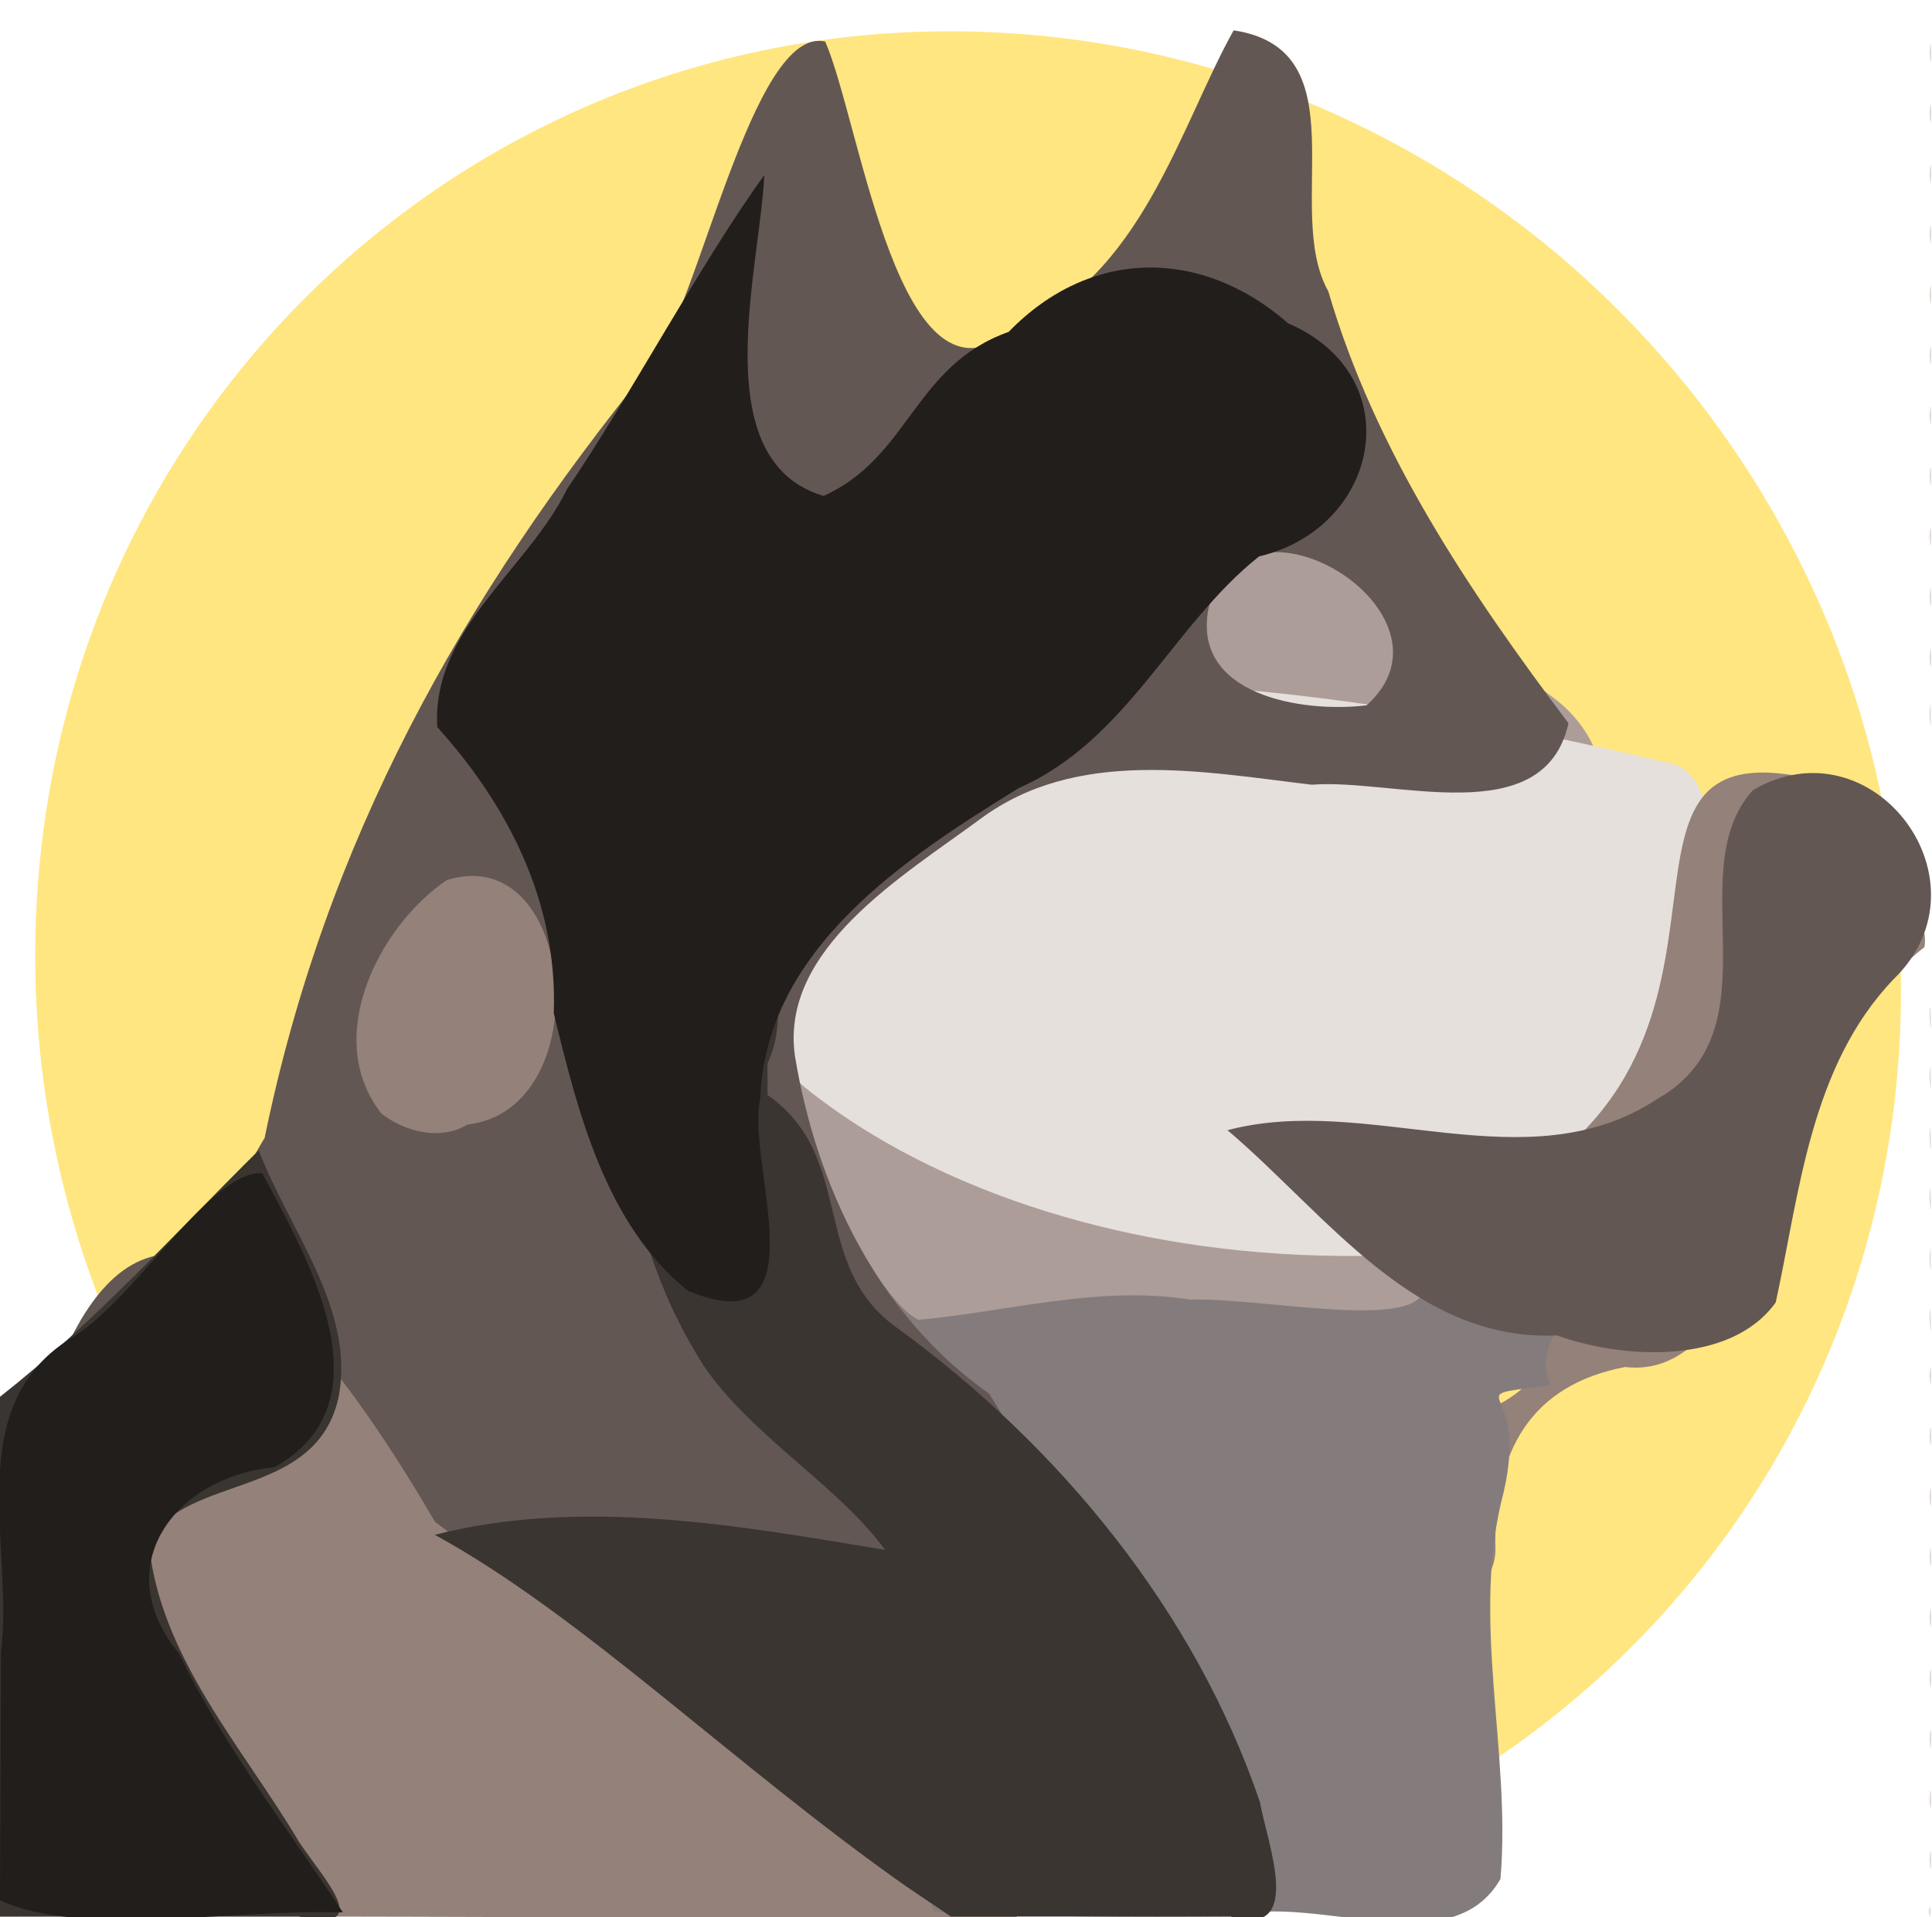
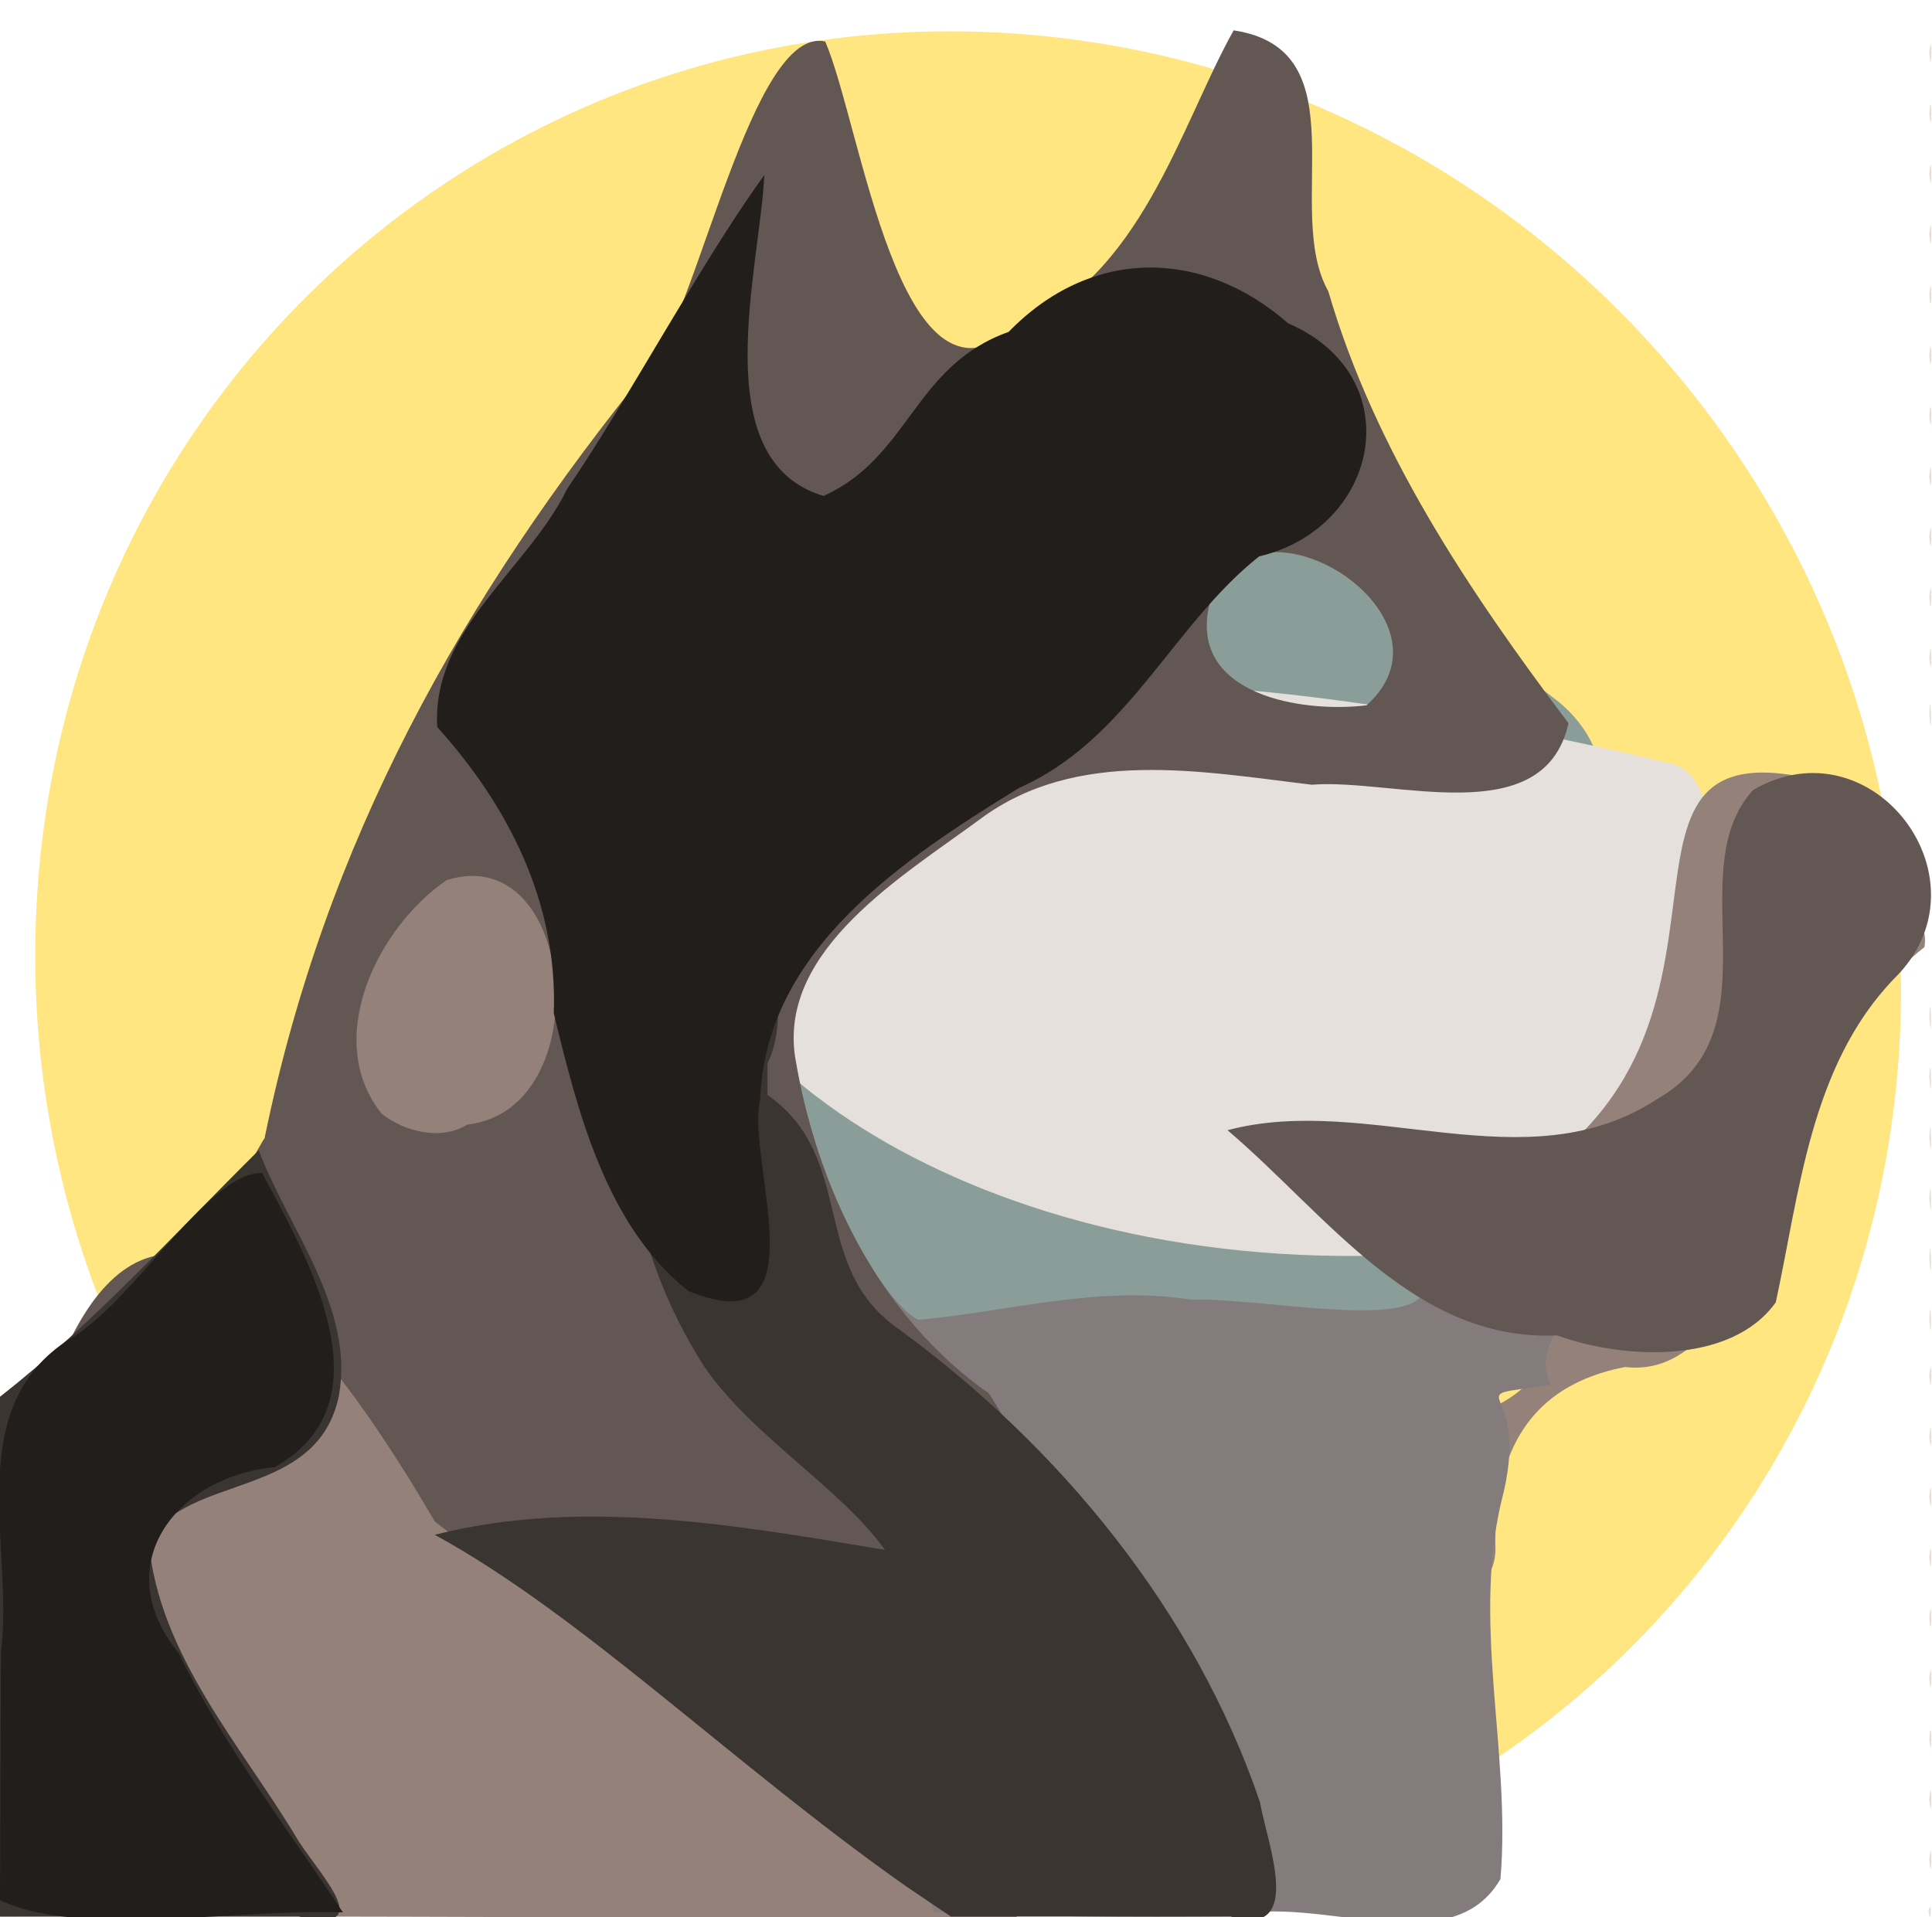
- <svg xmlns="http://www.w3.org/2000/svg" id="svg3082" version="1.1" width="511" height="507">
-   <defs id="defs3086" />
+ <svg xmlns="http://www.w3.org/2000/svg" xmlns:ns1="http://www.openswatchbook.org/uri/2009/osb" id="svg3082" version="1.1" width="511" height="507">
+   <defs id="defs3086">
+     <linearGradient id="linearGradient3003" ns1:paint="solid">
+       <stop style="stop-color:#646464;stop-opacity:1;" offset="0" id="stop3001" />
+     </linearGradient>
+   </defs>
  <g style="display:inline;opacity:0" id="layer1">
-     <rect y="0" x="-0.609" height="505.414" width="510.687" id="rect2411" style="display:inline;opacity:1;fill:#ffb380;fill-opacity:0;stroke-width:1.002" />
+     <rect y="0" x="-0.609" height="505.414" width="510.687" id="rect2411" style="display:inline;opacity:1;mix-blend-mode:normal;fill:#0000ff;fill-opacity:1;fill-rule:nonzero;stroke-width:1.002;stroke-miterlimit:4;stroke-dasharray:none" />
  </g>
  <g style="display:inline;opacity:1" id="g3205">
    <path transform="matrix(0.9972264,0.07442734,-0.05457873,0.9985095,0,0)" style="display:inline;fill:#ffe680;fill-rule:evenodd;stroke-width:1.036" id="path2416" d="M 264.222,486.184 A 247.049,248.685 0 0 1 22.729,237.452 247.049,248.685 0 0 1 264.44,-11.065 247.049,248.685 0 0 1 516.591,226.709 247.049,248.685 0 0 1 285.998,485.71" />
-     <path style="display:inline;fill:#ad9d99" d="m 411.396,184.986 c 10.656,8.004 20.436,27.314 -2.39,29.1 -45.479,12.175 -76.4,23.742 -124.554,13.205 -46.44,-26.4 -94.157,47.14 -68,63.013 11.445,3.776 25.31,1.248 37.54,2.498 137.184,-35.576 203.437,97.65 30.659,201.285 C 28.64,117.081 149.52,-16.712 411.396,184.986 Z" id="path3217" />
+     <path style="display:inline;fill:#8a9d99;fill-opacity:1" d="m 411.396,184.986 c 10.656,8.004 20.436,27.314 -2.39,29.1 -45.479,12.175 -76.4,23.742 -124.554,13.205 -46.44,-26.4 -94.157,47.14 -68,63.013 11.445,3.776 25.31,1.248 37.54,2.498 137.184,-35.576 203.437,97.65 30.659,201.285 C 28.64,117.081 149.52,-16.712 411.396,184.986 Z" id="path3217" />
    <path style="display:inline;fill:#e5e0dc" d="m 443.052,202.234 c 24.105,10.176 -9.996,80.53 -20.759,123.141 C 168.354,378.513 29.417,103.27 443.052,202.234 Z m 67.026,303.18 c 1.116,-3.637 0.5,5.106 0,0 z M 510.272,492 c 0.761,-8.066 0.761,8.066 0,0 z m 0,-16 c 0.761,-8.066 0.761,8.066 0,0 z m 0,-16 c 0.761,-8.066 0.761,8.066 0,0 z m 0,-16 c 0.761,-8.066 0.761,8.066 0,0 z m 0,-16 c 0.761,-8.066 0.761,8.066 0,0 z m 0,-16 c 0.761,-8.066 0.761,8.066 0,0 z m 0,-16 c 0.761,-8.066 0.761,8.066 0,0 z m 0,-16 c 0.761,-8.066 0.761,8.066 0,0 z m 0,-16 c 0.761,-8.066 0.761,8.066 0,0 z m 0.01,-15 c 0.404,-9.402 0.845,9.971 0,0 z m 0,-16 c 0.404,-9.402 0.845,9.971 0,0 z m 0,-16 c 0.404,-9.402 0.845,9.971 0,0 z m 0,-16 c 0.404,-9.402 0.845,9.971 0,0 z m 0,-16 c 0.404,-9.402 0.845,9.971 0,0 z m 0,-16 c 0.404,-9.402 0.845,9.971 0,0 z m 0,-80 c 0.404,-9.402 0.845,9.971 0,0 z m -0.01,-15 c 0.761,-8.066 0.761,8.066 0,0 z m 0,-16 c 0.761,-8.066 0.761,8.066 0,0 z m 0,-16 c 0.761,-8.066 0.761,8.066 0,0 z m 0,-16 c 0.761,-8.066 0.761,8.066 0,0 z m 0,-16 c 0.761,-8.066 0.761,8.066 0,0 z m 0,-16 c 0.761,-8.066 0.76,8.066 0,0 z m 0,-16 c 0.761,-8.066 0.761,8.066 0,0 z m 0,-16 c 0.761,-8.066 0.761,8.066 0,0 z m 0,-16 c 0.761,-8.066 0.761,8.066 0,0 z m 0,-16 c 0.761,-8.066 0.761,8.066 0,0 z m 0,-16 c 0.761,-8.066 0.761,8.066 0,0 z" id="path3219" />
    <path style="display:inline;fill:#948179" d="m 19.001,401.16 c 23.929,-21.556 68.987,-138.209 89.038,-163.235 33.417,-47.129 105.901,-89.985 53.524,40.302 23.996,99.728 321.136,146.578 231.067,39.374 85.323,-41.122 16.457,-133.202 94.812,-109.34 -0.694,13.238 23.923,29.75 21.55,42.302 -38.337,29.264 -41.005,115.421 -79.156,111.058 -24.749,4.741 -34.949,22.024 -34.301,48.313 0.102,32.174 -126.243,65.121 -126.637,97.313 C 136.73,507.427 132.166,506.836 0,507.004 48.247,450.999 20.921,445.052 19.001,401.16 Z" id="path3215" />
    <path style="display:inline;fill:#847c7c" d="m 242.915,349.13 c 23.376,-2.064 47.431,-9.201 71.962,-5.339 18.053,-0.535 55.971,7.515 61.24,-1.334 97.32,-18.653 22.094,-0.632 34.029,23.878 -26.168,3.852 -5.508,-1.52 -12.423,28.329 -8.924,33.58 2.029,68.376 -0.86,102.393 -13.139,22.8 -48.478,3.607 -71.376,9.946 -26.169,0.158 -52.357,0.156 -78.496,-1.27 C 93.845,23.765 213.218,335.707 242.915,349.13 Z" id="path3213" />
    <path style="display:inline;fill:#635754" d="M -1.103,389.519 C 51.158,340.011 68.146,303.266 69.977,301.1 86.061,222.584 122.076,158.26 172.175,96.577 c 12.306,-14.155 26.731,-89.952 46.083,-85.602 9.446,21.63 19.648,102.175 50.02,75.88 33.443,-12.796 43.871,-53.569 58.01,-78.825 33.916,5.081 12.893,47.47 25.041,69.032 12.33,42.302 37.276,79.41 63.525,114.255 -6.445,28.945 -46.291,14.521 -67.9,16.268 -29.18,-3.474 -62.206,-9.89 -87.737,9.117 -20.25,14.955 -52.999,34.287 -48.96,62.641 5.693,34.603 22.027,68.7 51.304,89.28 51.691,79.169 -72.054,91.941 -146.529,33.915 C -1.734,202.57 3.277,501.336 -1.103,389.519 Z M 123.598,297.498 c 34.98,-3.973 28.921,-75.487 -5.468,-64.67 -18.403,12.582 -32.806,42.21 -17.188,61.785 6.119,4.805 15.686,7.199 22.656,2.885 z M 361.451,186.584 c 27.09,-24.241 -32.705,-61.176 -41.703,-26.14 -5.043,23.562 24.93,28.207 41.703,26.14 z m 50.376,166.685 c -37.677,1.68 -60.74,-31.82 -87.159,-54.29 37.37,-9.914 79.073,14.588 113.759,-8.314 32.02,-18.355 5.684,-60.152 25.23,-81.659 31.656,-18.487 63.811,24.153 37.2,50.017 -22.134,23.077 -24.941,56.915 -31.185,85.507 -11.988,16.752 -40.78,14.931 -57.848,8.739 z" id="path3211" />
    <path style="display:inline;fill:#3a3531" d="m 0,438.2 c 0,-22.928 0,-45.857 0,-68.7 24.834,-19.497 46.077,-43.05 68.434,-65.204 7.847,20.788 25.362,41.615 21.204,64.913 -5.695,27.508 -39.869,20.486 -50.325,38.408 2.627,30.385 24.868,54.48 39.878,79.786 C 86.018,497.551 99.272,511.4 79.045,507 52.697,507 26.348,507 0,507 0,484.071 0,461.142 0,438.2 Z M 203,289.649 c 23.641,16.603 10.914,45.212 34.455,61.761 42.815,31.234 78.608,74.77 95.8,125.335 1.814,10.683 12.107,36.251 -7.788,30.248 -24.658,-0.01 -49.316,-0.02 -73.974,0 -3.963,-2.67 -7.927,-5.35 -11.89,-8.031 C 193.962,466.845 154.15,427.43 115,406.008 154.017,396.124 194.983,403.488 234.078,410 222.037,393.269 198.857,379.984 186.116,361.299 171.451,337.894 171.567,325.512 160.791,300.2 161.929,169.635 218.764,249.119 203,281.29" id="path3209" />
    <path style="display:inline;fill:#221e1c" d="M 0.243,437 C 3.892,409.228 -11.065,371.173 20.126,353.178 c 16.687,-11.092 35.741,-43.533 49.224,-42.84 12.03,22.48 34.095,60.547 3.241,77.784 -26.531,2.634 -44.113,26.283 -25.26,49.269 11.802,24.423 28.507,45.944 43.365,68.506 -28.503,-1.02 -69.473,6.791 -90.695,-3.22 0.08,-21.642 0.161,-43.285 0.241,-64.927 z" id="path3920" />
-     <path style="display:inline;fill:#221e1c" d="m 182,341.483 c -21.824,-17.456 -29.229,-47.566 -35.532,-73.43 1.099,-29.686 -12.361,-55.234 -30.827,-75.727 -1.459,-25.971 23.892,-41.539 34.396,-63.042 16.208,-23.674 35.274,-59.74 52.113,-82.966 -1.112,24.584 -15.879,75.447 15.657,84.878 22.75,-10.191 23.885,-34.485 48.969,-43.397 21.575,-22.246 50.97,-22.366 73.94,-2.26 32.27,13.891 24.47,54.014 -7.7,61.653 -22.838,18.087 -34.817,48.616 -63.504,61.253 -30.355,18.688 -67.065,42.732 -68.441,82.34 -3.946,16.19 17.03,65.605 -19.062,50.702 z" id="path3207" />
+     <path style="display:inline;fill:#221e1c;fill-opacity:1" d="m 182,341.483 c -21.824,-17.456 -29.229,-47.566 -35.532,-73.43 1.099,-29.686 -12.361,-55.234 -30.827,-75.727 -1.459,-25.971 23.892,-41.539 34.396,-63.042 16.208,-23.674 35.274,-59.74 52.113,-82.966 -1.112,24.584 -15.879,75.447 15.657,84.878 22.75,-10.191 23.885,-34.485 48.969,-43.397 21.575,-22.246 50.97,-22.366 73.94,-2.26 32.27,13.891 24.47,54.014 -7.7,61.653 -22.838,18.087 -34.817,48.616 -63.504,61.253 -30.355,18.688 -67.065,42.732 -68.441,82.34 -3.946,16.19 17.03,65.605 -19.062,50.702 z" id="path3207" />
  </g>
</svg>
